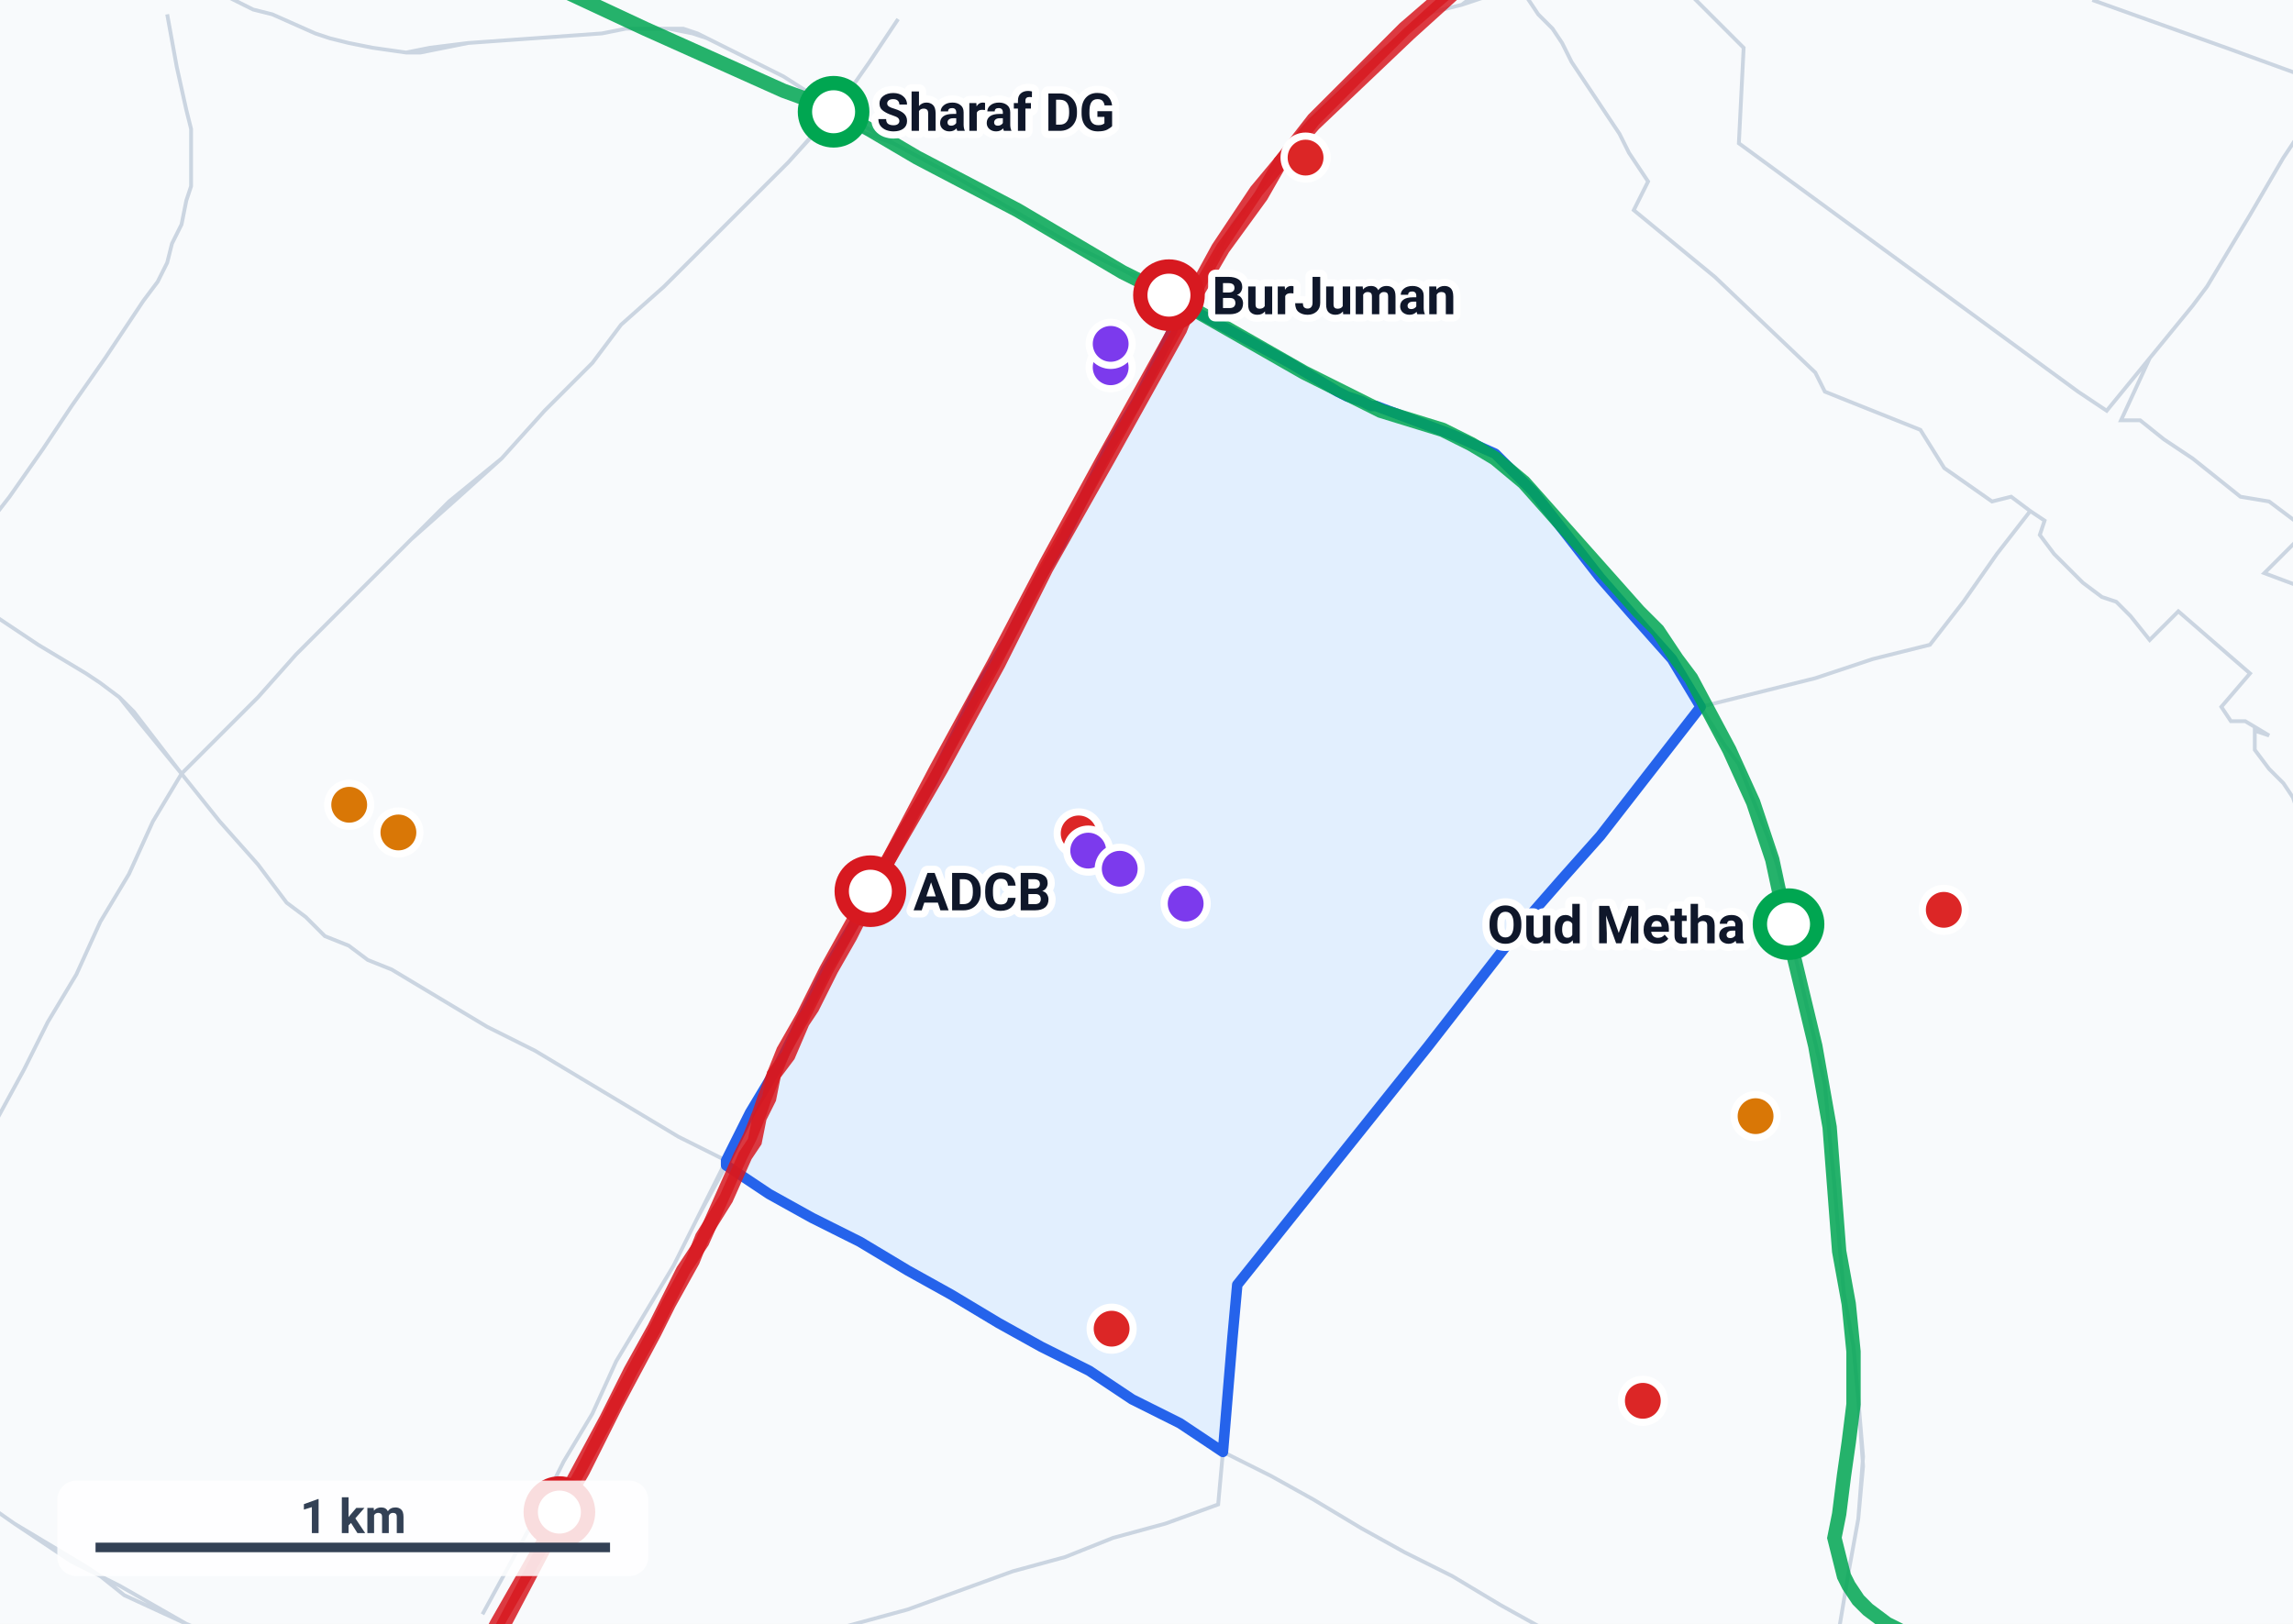
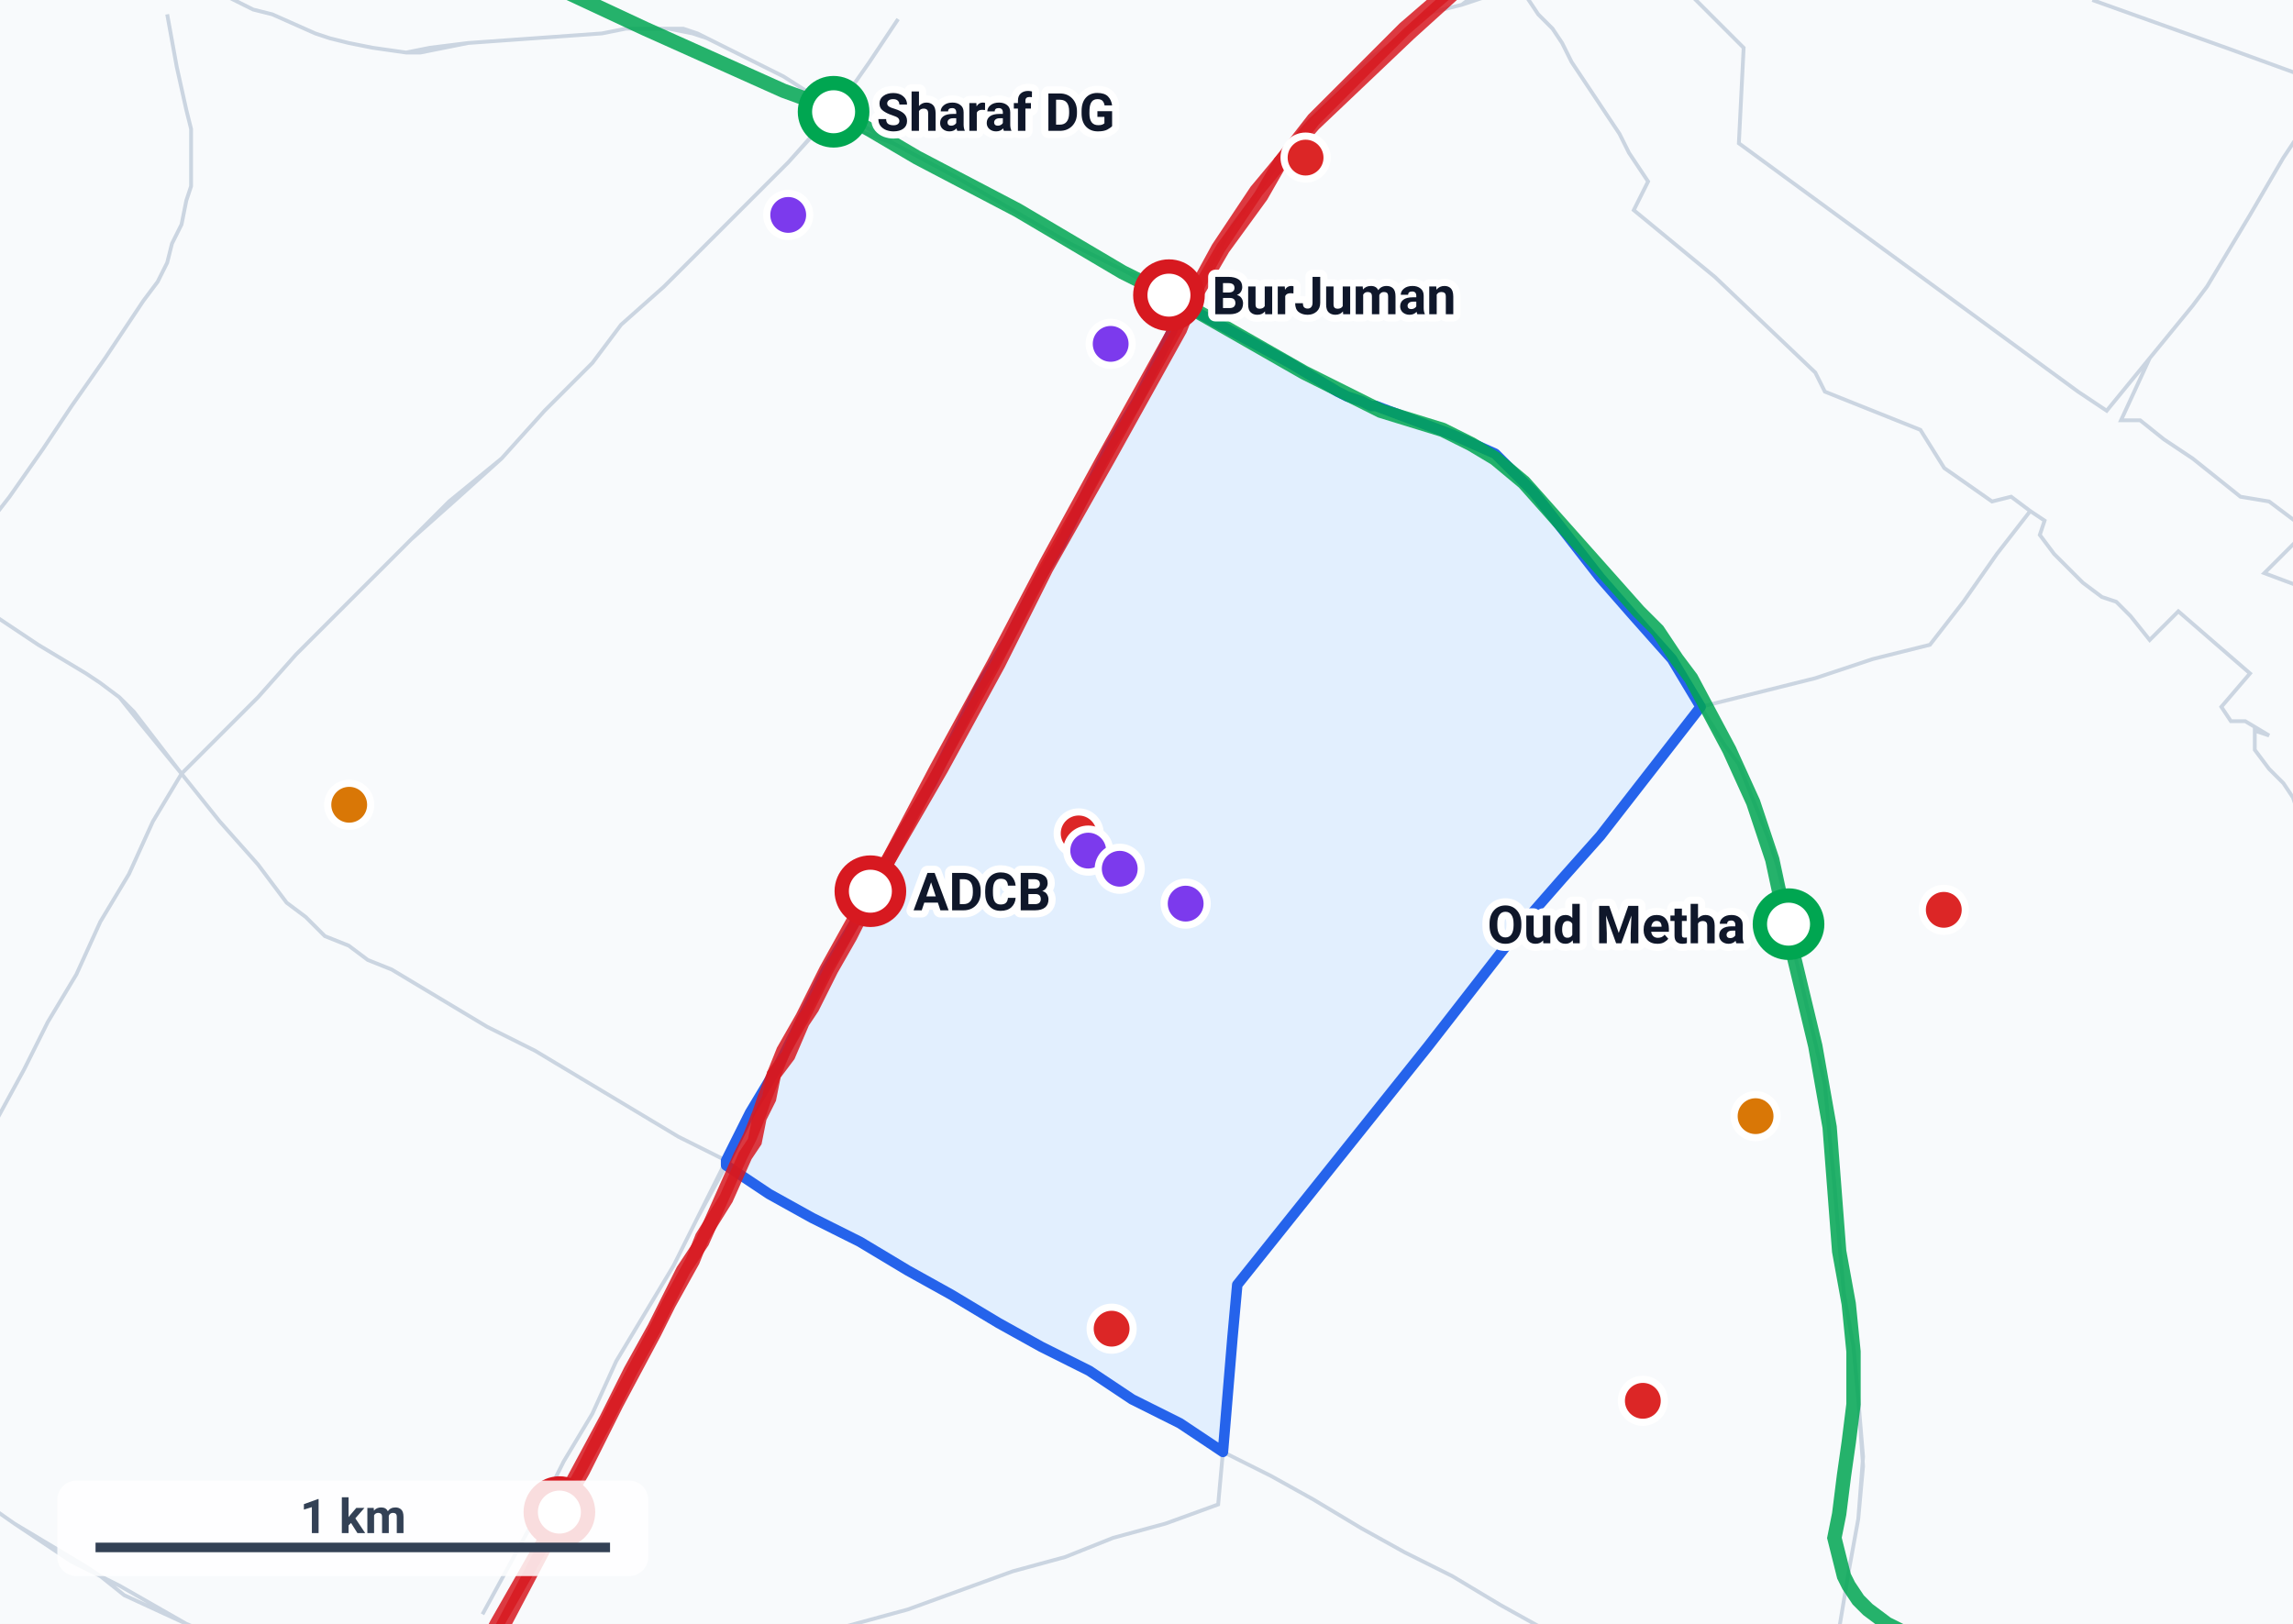
<svg xmlns="http://www.w3.org/2000/svg" viewBox="0 0 480 340" width="480" height="340">
  <style>.l{font:600 11px system-ui,-apple-system,"Segoe UI",Roboto,sans-serif;fill:#0f172a;paint-order:stroke;stroke:#fff;stroke-width:3px;stroke-linejoin:round}.s{font:600 10px system-ui,-apple-system,"Segoe UI",Roboto,sans-serif;fill:#334155}</style>
  <rect width="480" height="340" fill="#f8fafc" />
  <path d="M190,266 199,271 209,277 218,282 228,287 237,293 247,298 256,304 255,315 244,319 233,322 223,326 212,329 201,333 190,337 179,340 168,343 157,345M101,338 107,327 113,316 118,306 124,296 129,285 135,275 141,265 146,255 152,244 161,250 170,255 180,260 190,266M323,341 314,336 304,330 294,325 285,320 275,314 266,309 256,304 257,292 258,280 259,269 267,259 275,249 283,239 291,229 299,219 306,210 313,201 320,192 327,184 335,175 342,166 349,157 356,148 361,156 364,160 366,165 368,170 370,175 371,178 372,181 373,185 374,188 376,201 379,214 382,227 383,238 384,248 385,260 386,271 388,282 389,293 390,305 389,318 387,329 385,341M488,18 477,14 466,10 452,5 438,-0M486,127 482,123 474,120 483,111 479,108 475,105 469,104 459,96 453,92 448,88 444,88 450,75 459,64 462,60 471,45 478,33 486,21 488,18M314,336 323,341M157,345 168,343 179,340 190,337 201,333 212,329 223,326 233,322 244,319 255,315 256,304 266,309 275,314 285,320 294,325 304,330 314,336M3,319 15,327 21,330 25,332 39,340 51,345M-7,312 3,319M35,3 37,14 39,23 40,27 40,31 40,35 40,39 39,42 38,47 36,51 35,55 33,59 30,63 22,75 15,85 9,94 2,104 -5,113M385,341 387,329 389,318 390,307 389,293 388,282 386,271 385,260 384,248 383,238 382,227 379,214 376,201 374,188 373,185 372,181 371,178 370,175 368,170 366,165 364,160 361,156 356,148 368,145 380,142 392,138 404,135 411,126 418,116 425,107 428,109 427,112 430,116 433,119 436,122 440,125 443,126 446,129 450,134 456,128 471,141 465,148 467,151 470,151 475,154 472,153 472,157 475,161 478,164 480,167 481,170 483,174 486,177 484,181 485,185 486,189 487,192 488,195 489,199M224,51 236,57 248,64 243,74 238,84 232,94 227,104 222,114 216,124 211,134 205,144 200,154 195,164 189,174 184,184 179,193 173,203 168,213 163,223 157,233 152,243 142,238 132,232 122,226 112,220 102,215 92,209 82,203 77,201 73,198 68,196 64,192 60,189 57,185 54,181 46,172 38,162 46,154 54,146 62,137 70,129 78,121 86,113 94,105 105,96 114,86 124,76 130,68 139,60 148,51 156,43 165,34 173,25 187,30 200,37 212,44 224,51M315,-6 306,1 298,3 293,8 287,12 283,16 278,21 273,26 269,32 267,35 262,42 258,47 255,53 252,58 250,62 236,57 224,51 212,44 200,37 187,30 175,23 182,13 188,4M438,-0 452,5 466,10 477,14 488,18 486,21 478,33 471,45 462,60 459,64 450,75 441,86 435,82 364,30 365,10 361,6 356,1 352,-3M38,162 32,172 27,183 21,193 16,204 10,214 5,224 -1,235 -6,245M-1,129 8,135 18,141 21,143 25,146 28,149 38,162M98,9 112,8 126,7 131,6 136,6 139,6 143,6 146,7 150,9 164,16 175,23 165,34 156,43 148,51 139,60 130,68 124,76 114,86 105,96 95,105 86,113 78,121 70,129 62,137 54,146 46,154 38,162 29,151 25,146 21,143 18,141 8,135 -1,129M-5,113 2,104 9,94 15,85 22,75 30,63 33,59 35,55 36,51 38,47 39,42 40,39 40,35 40,31 40,27 39,23 37,14 35,3M43,-3 53,2 57,3 66,7 69,8 73,9 78,10 85,11 88,11 98,9M248,64 252,58 255,53 258,47 262,42 265,37 269,32 273,26 278,21 283,16 287,12 293,8 298,3 306,1 318,-3 320,0 322,3 325,6 327,9 329,13 331,16 333,19 335,22 339,28 341,32 345,38 342,44 359,58 380,78 382,82 402,90 407,98 417,105 421,104 425,107 418,116 411,126 404,135 392,138 380,142 368,145 356,148 350,138 342,129 335,121 328,112 321,103 313,95 304,91 288,85 285,84 280,82 270,76 259,70 248,64M73,198 77,201 82,203 92,209 102,215 112,220 122,226 132,232 142,238 152,243 146,255 141,265 135,275 129,285 124,296 118,306 113,316 107,327 101,338M51,345 39,340 26,334 21,330 18,328 3,319 -7,312M-6,245 -1,235 5,224 10,214 16,204 21,193 27,183 32,172 38,162 46,172 54,181 57,185 60,189 64,192 68,196 73,198M188,4 182,13 175,23 164,16 152,10 148,8 145,7 140,6 137,6 131,6 126,7 112,8 98,9 90,10 85,11 78,10 73,9 69,8 66,7 57,3 53,2 43,-3" fill="none" stroke="#cbd5e1" stroke-width="0.8" />
  <path d="M335,121 342,129 350,138 356,148 349,157 342,166 335,175 327,184 320,192 313,201 306,210 299,219 291,229 283,239 275,249 267,259 259,269 258,280 257,292 256,304 247,298 237,293 228,287 218,282 209,277 199,271 190,266 180,260 170,255 161,250 152,244 152,243 157,233 163,223 168,213 173,203 179,193 184,184 189,174 195,164 200,154 205,144 211,134 216,124 222,114 227,104 232,94 238,84 243,74 248,64 259,70 270,76 280,82 282,83 285,84 287,85 288,85 304,91 313,95 321,103 328,112 335,121Z" fill="#dbeafe" fill-opacity="0.75" stroke="#2563eb" stroke-width="2.2" stroke-linejoin="round" />
  <path d="M316,-13 294,6 275,25 268,34 263,40 255,52 249,63 246,69 231,96 219,118M219,118 208,139 196,161 186,180 183,185 178,194 173,203 169,211 168,213 164,220 162,225 160,230 159,233 157,238 155,242 151,251 147,260 143,266 137,278 132,287 127,297 120,310 116,319 104,340 97,354" fill="none" stroke="#d71920" stroke-width="3" stroke-linecap="round" stroke-opacity="0.85" />
  <path d="M273,78 245,62 235,57 213,44 192,33 175,23 164,19 135,6 105,-8M501,349 495,349 488,350 482,351 477,352 472,352 447,348 423,345 417,344 404,344 399,342 395,340 391,337 389,335 387,332 386,330 385,326 384,322 385,317 386,309 387,302 388,294 388,289 388,283 387,273 385,262 383,236 380,219 374,194 371,180 369,174 367,168 362,157 354,142 351,138 347,132 343,128 327,110 319,101 313,96 308,93 302,90 289,86 281,82 273,78" fill="none" stroke="#00a651" stroke-width="3" stroke-linecap="round" stroke-opacity="0.85" />
  <path d="M219,119 209,139 197,161 186,180 183,186 178,196 174,203 172,207 170,211 168,214 165,221 162,225 161,230 159,234 158,239 156,242 152,251 147,259 145,264 140,273 137,279 129,294 127,298 122,308 118,315 115,322 105,341 98,354M316,-12 295,7 275,26 268,34 264,41 256,52 249,64 247,69 232,96 219,119" fill="none" stroke="#d71920" stroke-width="3" stroke-linecap="round" stroke-opacity="0.85" />
  <circle cx="73.1" cy="168.5" r="4.5" fill="#d97706" stroke="#fff" stroke-width="1.5" />
  <circle cx="367.5" cy="233.7" r="4.5" fill="#d97706" stroke="#fff" stroke-width="1.5" />
-   <circle cx="83.4" cy="174.3" r="4.5" fill="#d97706" stroke="#fff" stroke-width="1.5" />
-   <circle cx="273.3" cy="33.0" r="4.5" fill="#dc2626" stroke="#fff" stroke-width="1.5" />
  <circle cx="406.9" cy="190.5" r="4.5" fill="#dc2626" stroke="#fff" stroke-width="1.5" />
  <circle cx="343.9" cy="293.3" r="4.5" fill="#dc2626" stroke="#fff" stroke-width="1.5" />
+   <circle cx="273.3" cy="33.0" r="4.5" fill="#dc2626" stroke="#fff" stroke-width="1.5" />
  <circle cx="232.7" cy="278.2" r="4.5" fill="#dc2626" stroke="#fff" stroke-width="1.5" />
  <circle cx="225.8" cy="174.5" r="4.5" fill="#dc2626" stroke="#fff" stroke-width="1.5" />
  <circle cx="227.8" cy="178.1" r="4.5" fill="#7c3aed" stroke="#fff" stroke-width="1.5" />
  <circle cx="234.4" cy="181.9" r="4.5" fill="#7c3aed" stroke="#fff" stroke-width="1.5" />
  <circle cx="248.2" cy="189.2" r="4.5" fill="#7c3aed" stroke="#fff" stroke-width="1.5" />
-   <circle cx="232.5" cy="76.9" r="4.5" fill="#7c3aed" stroke="#fff" stroke-width="1.5" />
  <circle cx="232.5" cy="72.0" r="4.5" fill="#7c3aed" stroke="#fff" stroke-width="1.5" />
+   <circle cx="165.0" cy="45.0" r="4.5" fill="#7c3aed" stroke="#fff" stroke-width="1.5" />
  <circle cx="182.2" cy="186.6" r="6" fill="#fff" stroke="#d71920" stroke-width="3" />
  <circle cx="244.7" cy="61.8" r="6" fill="#fff" stroke="#d71920" stroke-width="3" />
  <circle cx="374.4" cy="193.5" r="6" fill="#fff" stroke="#00a651" stroke-width="3" />
  <circle cx="117.1" cy="316.6" r="6" fill="#fff" stroke="#d71920" stroke-width="3" />
  <circle cx="174.5" cy="23.4" r="6" fill="#fff" stroke="#00a651" stroke-width="3" />
  <text x="191.2" y="190.6" text-anchor="start" class="l">ADCB</text>
  <text x="253.7" y="65.8" text-anchor="start" class="l">BurJuman</text>
  <text x="365.4" y="197.5" text-anchor="end" class="l">Oud Metha</text>
  <text x="183.5" y="27.4" text-anchor="start" class="l">Sharaf DG</text>
  <g>
    <rect x="12" y="310" width="123.7" height="20" rx="4" fill="#fff" fill-opacity="0.85" />
    <path d="M20,324h107.7" stroke="#334155" stroke-width="2" />
    <text x="73.9" y="321" text-anchor="middle" class="s">1 km</text>
  </g>
</svg>
